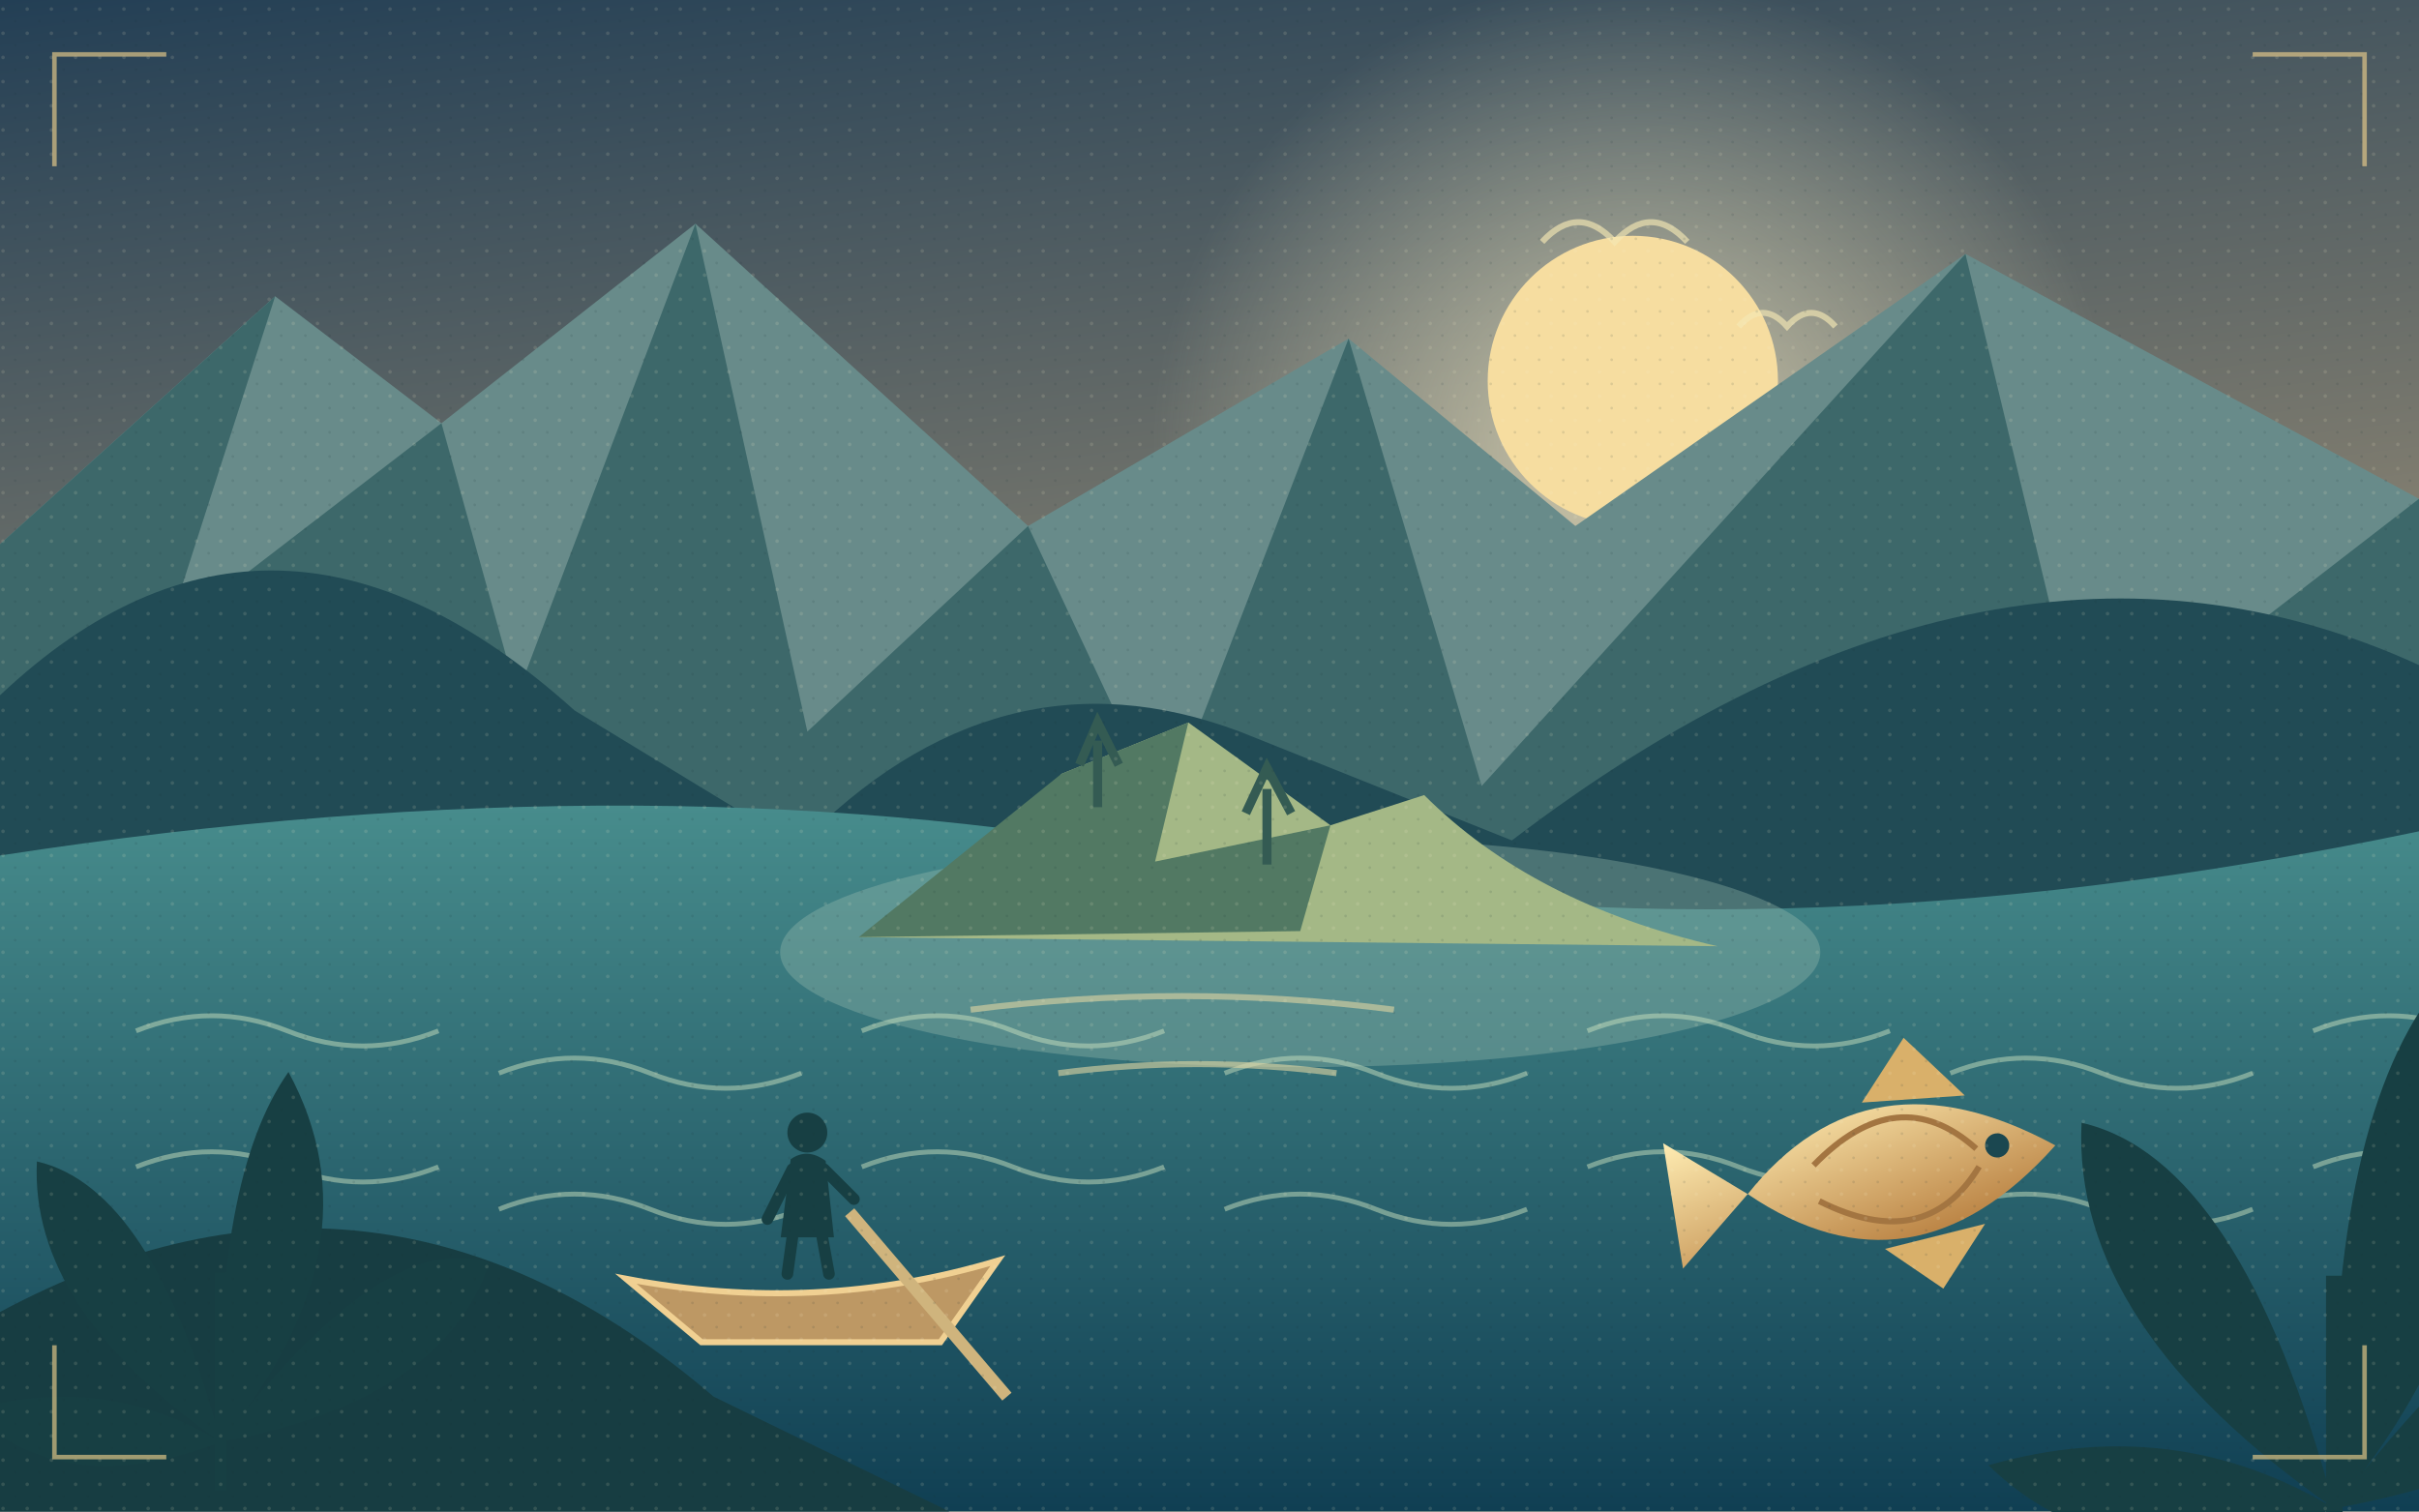
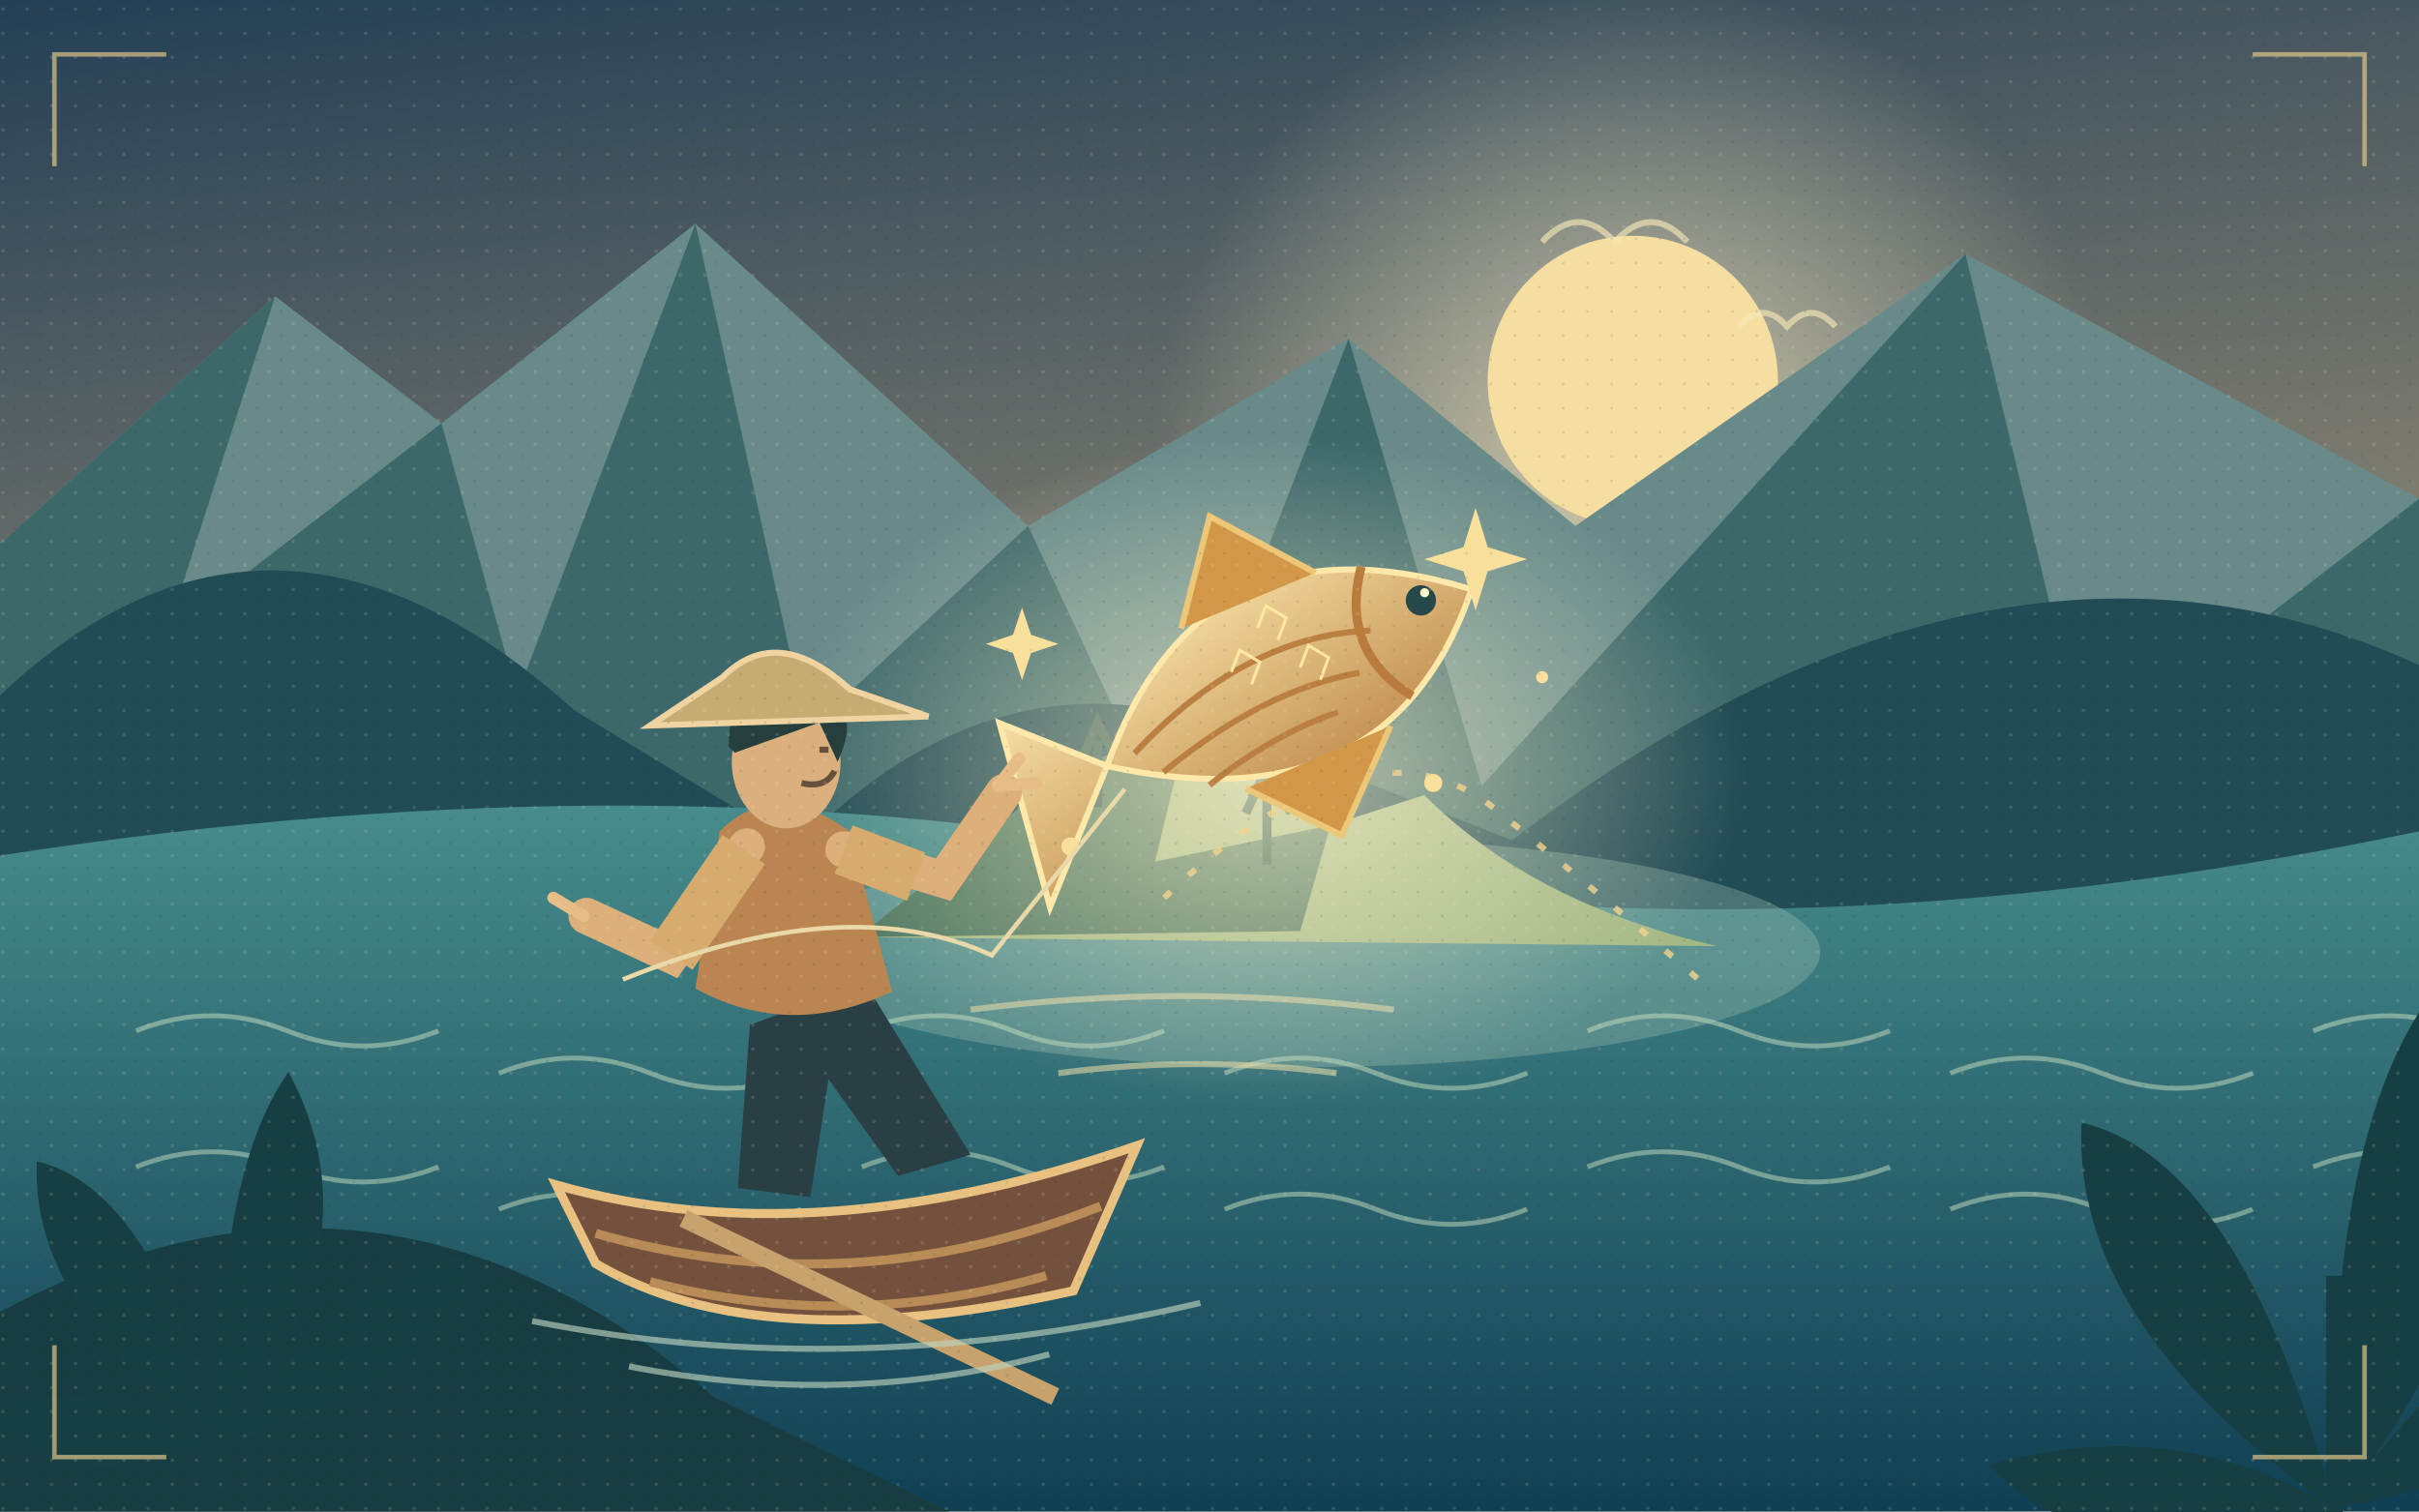
<svg xmlns="http://www.w3.org/2000/svg" viewBox="0 0 800 500" role="img" aria-labelledby="title desc">
  <defs>
    <linearGradient id="sky" x2=".2" y2="1">
      <stop stop-color="#233f55" />
      <stop offset="1" stop-color="#d9b889" />
    </linearGradient>
    <linearGradient id="water" x2="0" y2="1">
      <stop stop-color="#478c8c" />
      <stop offset="1" stop-color="#103f53" />
    </linearGradient>
    <linearGradient id="gold" x2=".6" y2="1">
      <stop stop-color="#ffedb3" />
      <stop offset="1" stop-color="#bd8748" />
    </linearGradient>
    <radialGradient id="glow">
      <stop stop-color="#fff6cf" stop-opacity=".65" />
      <stop offset="1" stop-color="#fff6cf" stop-opacity="0" />
    </radialGradient>
    <pattern id="paper" width="8" height="8" patternUnits="userSpaceOnUse">
      <circle cx="1" cy="3" r=".6" fill="#f6edcc" opacity=".13" />
      <circle cx="5" cy="7" r=".45" fill="#172f35" opacity=".12" />
    </pattern>
  </defs>
  <rect width="800" height="500" fill="url(#sky)" />
  <circle cx="540" cy="150" r="160" fill="url(#glow)" />
  <circle cx="540" cy="126" r="48" fill="#f6dda0" />
  <path d="M0 180 91 98 146 140 230 74 340 174 446 112 521 174 650 84 800 165V340H0Z" fill="#688b8a" />
  <path d="M0 180 91 98 55 210 146 140 171 230 230 74 267 242 340 174 385 270 446 112 490 260 650 84 690 250 800 165V350H0Z" fill="#3d686a" />
  <path d="M0 230Q90 145 190 235L264 280Q330 212 410 242L500 278Q660 156 800 220V400H0Z" fill="#214b55" />
  <path d="M0 283Q220 249 400 285T800 275V500H0Z" fill="url(#water)" />
  <ellipse cx="430" cy="315" rx="172" ry="38" fill="#9cbcb0" opacity=".35" />
  <path d="M284 310Q330 293 351 256L393 239 440 273 471 263Q507 299 568 313Z" fill="#a4b886" />
  <path d="M351 256 393 239 382 285 440 273 430 308 284 310Z" fill="#527963" />
  <path d="M363 267v-22m-6 8 6-14 7 14m49 33v-25m-7 8 7-15 8 15" stroke="#345b53" fill="none" stroke-width="3" />
  <path d="M45 341q25-10 50 0t50 0" stroke="#c8dfbd" stroke-width="1.6" fill="none" opacity=".5" />
  <path d="M165 355q25-10 50 0t50 0" stroke="#c8dfbd" stroke-width="1.6" fill="none" opacity=".5" />
  <path d="M285 341q25-10 50 0t50 0" stroke="#c8dfbd" stroke-width="1.6" fill="none" opacity=".5" />
  <path d="M405 355q25-10 50 0t50 0" stroke="#c8dfbd" stroke-width="1.6" fill="none" opacity=".5" />
  <path d="M525 341q25-10 50 0t50 0" stroke="#c8dfbd" stroke-width="1.6" fill="none" opacity=".5" />
  <path d="M645 355q25-10 50 0t50 0" stroke="#c8dfbd" stroke-width="1.6" fill="none" opacity=".5" />
  <path d="M765 341q25-10 50 0t50 0" stroke="#c8dfbd" stroke-width="1.6" fill="none" opacity=".5" />
  <path d="M45 386q25-10 50 0t50 0" stroke="#c8dfbd" stroke-width="1.6" fill="none" opacity=".5" />
  <path d="M165 400q25-10 50 0t50 0" stroke="#c8dfbd" stroke-width="1.6" fill="none" opacity=".5" />
  <path d="M285 386q25-10 50 0t50 0" stroke="#c8dfbd" stroke-width="1.6" fill="none" opacity=".5" />
  <path d="M405 400q25-10 50 0t50 0" stroke="#c8dfbd" stroke-width="1.6" fill="none" opacity=".5" />
  <path d="M525 386q25-10 50 0t50 0" stroke="#c8dfbd" stroke-width="1.6" fill="none" opacity=".5" />
  <path d="M645 400q25-10 50 0t50 0" stroke="#c8dfbd" stroke-width="1.6" fill="none" opacity=".5" />
  <path d="M765 386q25-10 50 0t50 0" stroke="#c8dfbd" stroke-width="1.6" fill="none" opacity=".5" />
  <path d="M321 334q70-9 140 0m-111 21q46-6 92 0" fill="none" stroke="#e0d5a2" stroke-width="2" opacity=".6" />
-   <g transform="translate(578 395) rotate(-9)">
-     <path d="M0 0Q47-43 103 0 48 45 0 0L-25 21V-21Z" fill="url(#gold)" />
-     <path d="M23-6Q55-30 77-3M23 6Q55 29 77 3" fill="none" stroke="#a37541" stroke-width="2" />
-     <circle cx="84" cy="-3" r="4" fill="#1b4750" />
-     <path d="m42-24 17-19 17 22m-34 46 17 16 17-19" fill="#d9b06a" />
-   </g>
  <path d="M0 434Q125 367 236 462L314 500H0Z" fill="#173d42" />
  <g transform="translate(73 477) scale(0.8)" fill="#173f43">
    <path d="M0 0Q-28-105-76-116-79-55 0 0Q-3-109 28-153 67-81 0 0Q68-89 111-74 92-17 0 0Q-48-29-104-13-65 25 0 0Z" />
    <path d="M0 20V-70" stroke="#173f43" stroke-width="5" />
  </g>
  <g transform="translate(772 499) scale(1.1)" fill="#173f43">
    <path d="M0 0Q-28-105-76-116-79-55 0 0Q-3-109 28-153 67-81 0 0Q68-89 111-74 92-17 0 0Q-48-29-104-13-65 25 0 0Z" />
    <path d="M0 20V-70" stroke="#173f43" stroke-width="5" />
  </g>
-   <g transform="translate(207 389)">
-     <path d="M0 34Q63 46 123 28L104 55H25Z" fill="#bd9864" stroke="#f0d092" stroke-width="2" />
-     <g transform="translate(60 28) scale(0.55)" fill="#173f43" stroke="#173f43" stroke-linecap="round">
-       <circle cy="-77" r="12" stroke="none" />
-       <path d="M-10-61Q0-68 11-60L16 -14H-16Z" stroke="none" />
-       <path d="M-9-55-24-25M10-55 28-37M-9-14-12 8M9-14 13 8" fill="none" stroke-width="7" />
-     </g>
-     <path d="M74 12 126 73" stroke="#cfb47d" stroke-width="4" />
-   </g>
  <g fill="none" stroke="#f5e8b4" stroke-width="2" opacity=".65">
    <path d="M510 80q12-13 24 0 12-13 24 0M575 108q8-9 16 0 8-9 16 0" />
  </g>
+   <ellipse cx="419" cy="255" rx="160" ry="110" fill="url(#glow)" />
+   <path d="M385 297Q452 233 495 268T564 326" fill="none" stroke="#f4d38d" stroke-width="2" stroke-dasharray="3 8" opacity=".8" />
+   <g transform="translate(418 226) rotate(-19)">
+     <path d="M-58 9Q-1-62 75-7Q24 59-58 9L-91 47-87-16Z" fill="url(#gold)" stroke="#ffe8a9" stroke-width="2" />
+     <path d="M-20-26 1-58 28-29M-17 31 8 56 35 27" fill="#d29848" stroke="#edc778" stroke-width="2" />
+     <path d="M-48 8Q-1-17 39-5M-41 17Q-1 2 31 7M-28 26Q-3 17 20 17" fill="none" stroke="#bb8041" stroke-width="2" />
+     <path d="M43-26Q27-2 45 20" stroke="#b97c3d" fill="none" stroke-width="3" />
+     <circle cx="58" cy="-9" r="5" fill="#25494b" />
+     <circle cx="60" cy="-11" r="1.5" fill="#fff5cb" />
+     <path d="m-9-7 5-6 5 6-5 6m8-17 5-6 5 6-5 6m4 11 5-6 5 6-5 6" stroke="#ffe7a0" fill="none" />
+   </g>
+   <g fill="#f8df9a">
+     <path d="m484 181 4-13 4 13 13 4-13 4-4 13-4-13-13-4zM335 210l3-9 3 9 9 3-9 3-3 9-3-9-9-3z" />
+     <circle cx="474" cy="259" r="3" />
+     <circle cx="510" cy="224" r="2" />
+     <circle cx="354" cy="280" r="3" />
+   </g>
+   <g transform="translate(204 288)">
+     <path d="M-20 104Q65 128 172 91L151 139Q47 162-7 130Z" fill="#74513d" stroke="#e8c080" stroke-width="3" />
+     <path d="M-7 120Q77 144 160 111M11 136q65 17 131-2" fill="none" stroke="#b98c57" stroke-width="3" />
+     <path d="M44 51 40 105 64 108 70 69 93 101 117 94 82 37Z" fill="#293f44" />
+     <path d="M34-13Q52-31 77-13L91 40Q57 56 26 39Z" fill="#bb8552" />
+     <path d="M43-8 18 28-10 15M75-7l33 10 20-29" fill="none" stroke="#ddb07b" stroke-width="12" stroke-linecap="round" />
+     <path d="M42-7 18 28m57-35 24 9" stroke="#d7ab6e" fill="none" stroke-width="17" />
+     <path d="M126-28 133-37m-7 9 13-1M-11 15-21 9" stroke="#e6bc87" fill="none" stroke-width="4" stroke-linecap="round" />
+     <ellipse cx="56" cy="-36" rx="18" ry="22" fill="#dbb07e" />
+     <path d="M37-41q0-30 28-20 17 6 8 25l-6-13-28 10Z" fill="#263f3c" />
+     <path d="M61-29q8 2 11-4M67-40h3" stroke="#66503d" fill="none" stroke-width="2" />
+     <path d="M35-64Q53-82 77-60L103-51 11-48Z" fill="#c6ac72" stroke="#efd3a0" stroke-width="2" />
+     <path d="M2 36Q76 6 124 28L168-27" fill="none" stroke="#e9d9a9" stroke-width="1.5" />
+     <path d="M22 115 145 174" stroke="#c8a26c" stroke-width="6" />
+   </g>
+   <path d="M176 437q106 21 221-6m-189 21q72 14 139-4" fill="none" stroke="#bcd1bb" stroke-width="2" opacity=".65" />
  <rect width="800" height="500" fill="url(#paper)" pointer-events="none" />
  <path d="M18 55V18h37m690 0h37v37M18 445v37h37m690 0h37v-37" fill="none" stroke="#e9cc8b" stroke-width="1.5" opacity=".65" />
</svg>
